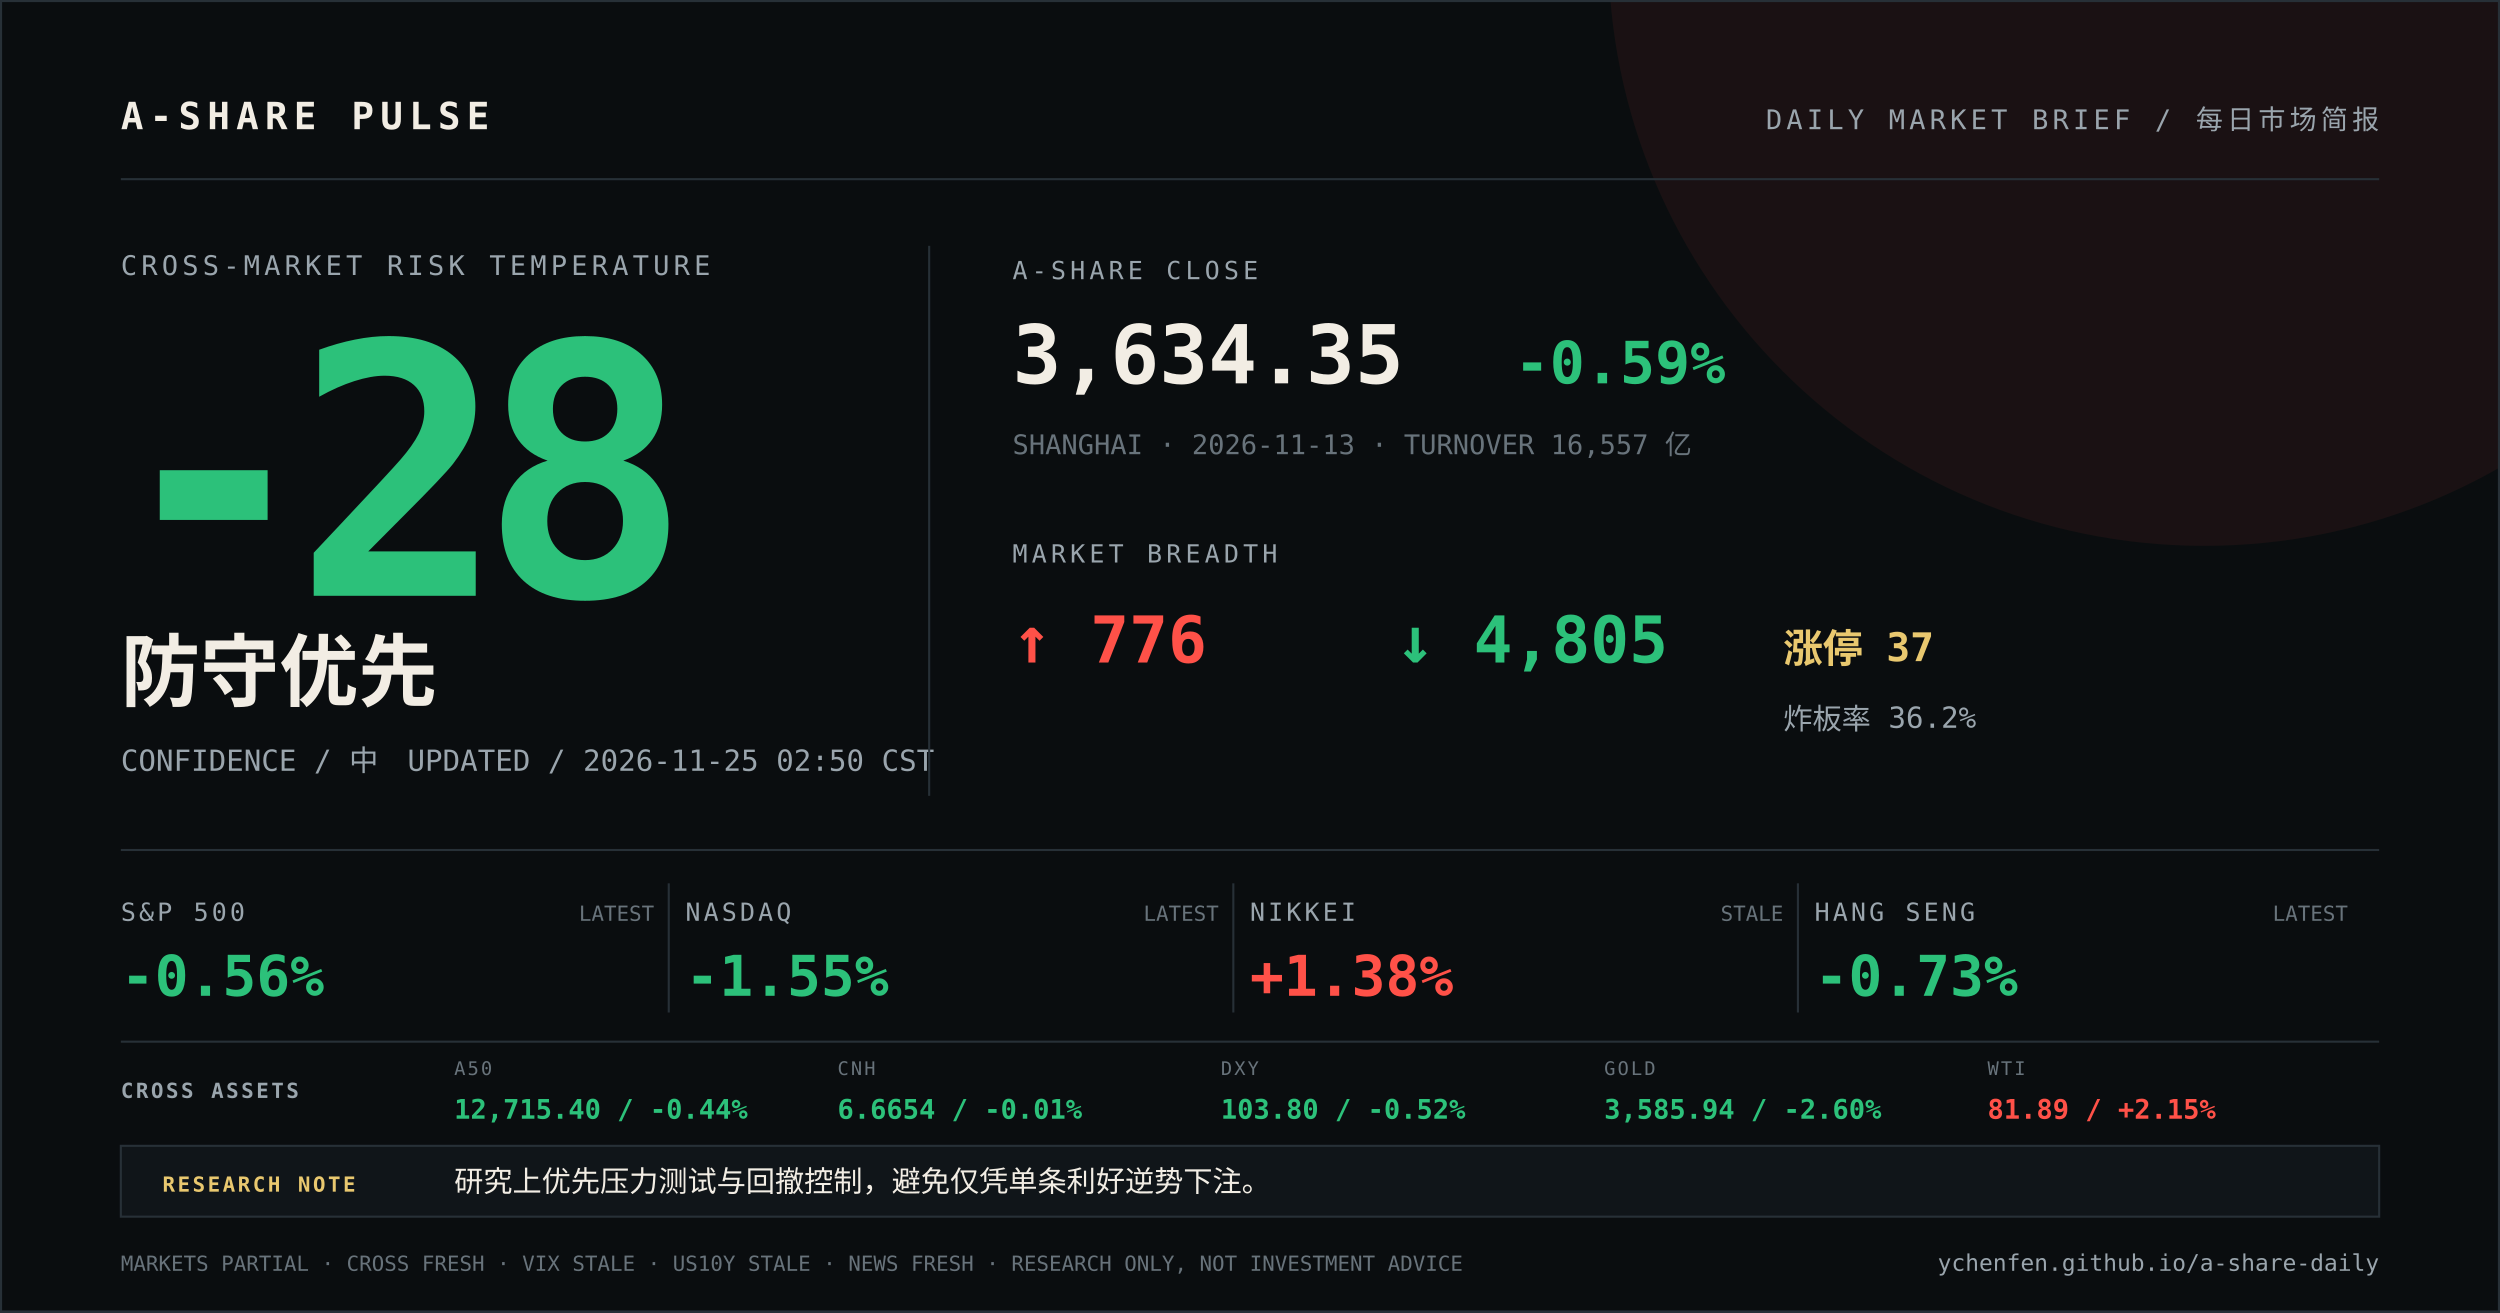
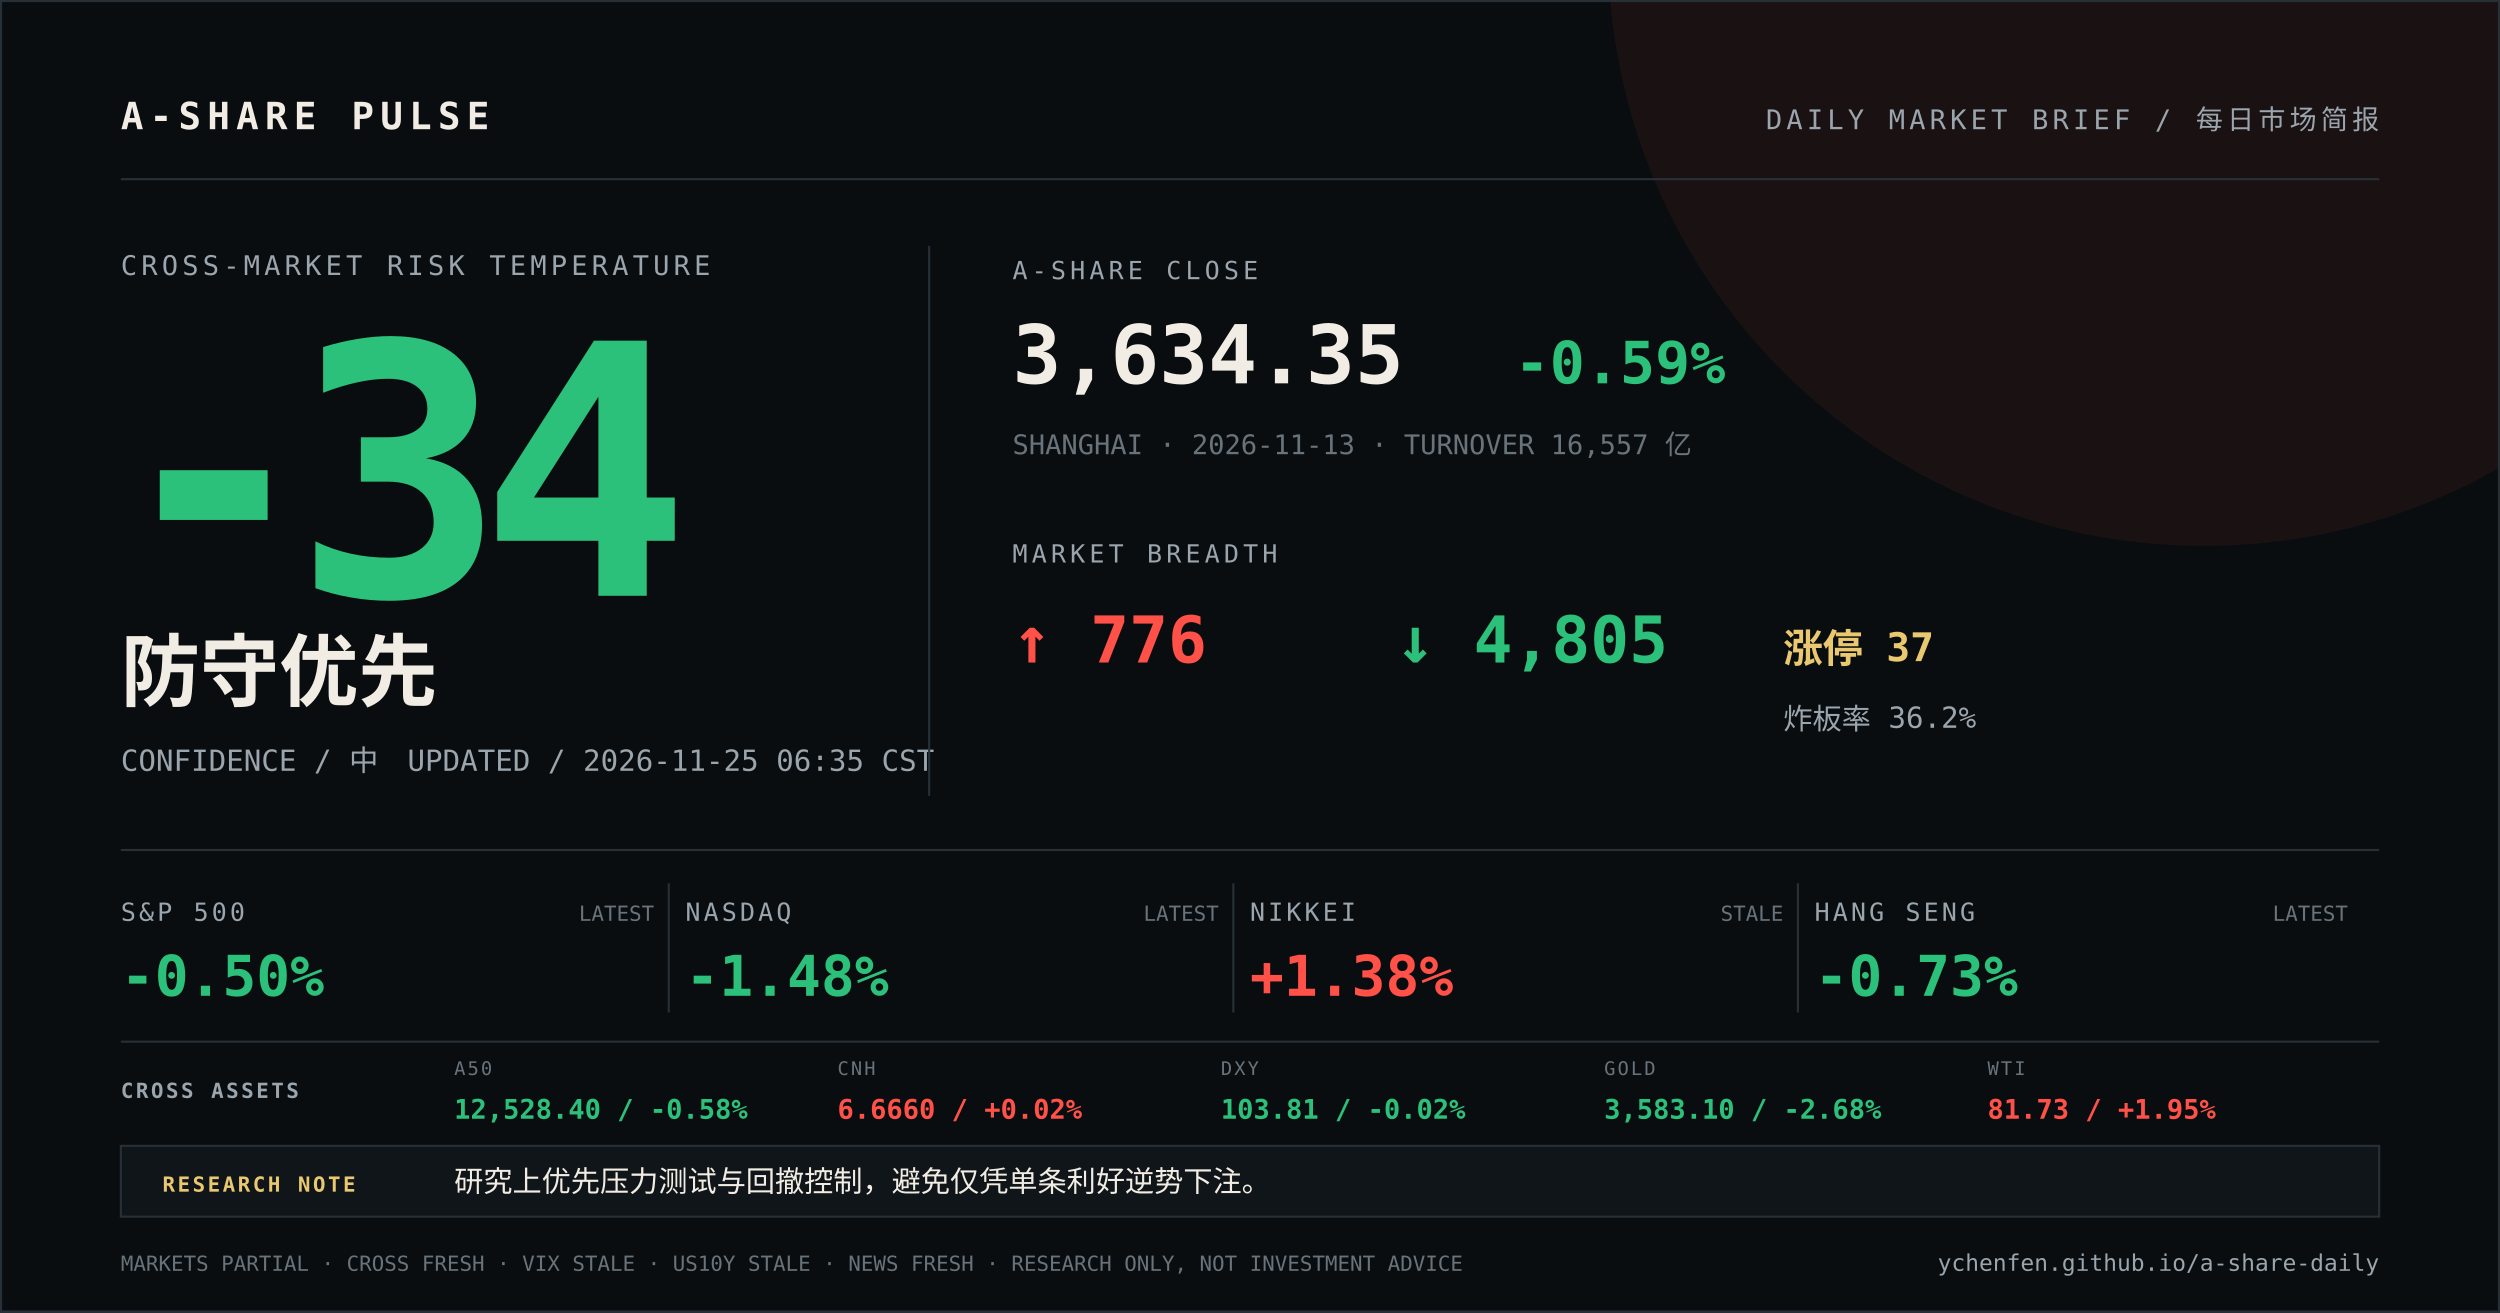
<svg xmlns="http://www.w3.org/2000/svg" width="1200" height="630" viewBox="0 0 1200 630">
  <rect width="1200" height="630" fill="#0a0d0f" />
  <circle cx="1058" cy="-24" r="286" fill="#ff5148" opacity="0.07" />
  <path d="M0 0H1200V630H0Z" fill="none" stroke="#273037" stroke-width="2" />
  <g font-family="DIN Alternate, SFMono-Regular, Menlo, monospace">
    <text x="58" y="62" fill="#f2ede4" font-size="18" font-weight="700" letter-spacing="3">A-SHARE PULSE</text>
    <text x="1142" y="62" fill="#9aa5ad" font-size="13" text-anchor="end" letter-spacing="2">DAILY MARKET BRIEF / 每日市场简报</text>
    <line x1="58" y1="86" x2="1142" y2="86" stroke="#273037" />
    <text x="58" y="132" fill="#9aa5ad" font-size="13" letter-spacing="2">CROSS-MARKET RISK TEMPERATURE</text>
-     <text x="52" y="286" fill="#2cc17a" font-size="168" font-weight="800" letter-spacing="-12">-28</text>
+     <text x="52" y="286" fill="#2cc17a" font-size="168" font-weight="800" letter-spacing="-12">-34</text>
    <text x="58" y="336" fill="#f2ede4" font-size="38" font-weight="700">防守优先</text>
-     <text x="58" y="370" fill="#9aa5ad" font-size="14">CONFIDENCE / 中　UPDATED / 2026-11-25 02:50 CST</text>
+     <text x="58" y="370" fill="#9aa5ad" font-size="14">CONFIDENCE / 中　UPDATED / 2026-11-25 06:35 CST</text>
    <line x1="446" y1="118" x2="446" y2="382" stroke="#273037" />
    <text x="486" y="134" fill="#9aa5ad" font-size="12" letter-spacing="2">A-SHARE CLOSE</text>
    <text x="486" y="184" fill="#f2ede4" font-size="39" font-weight="700">3,634.35</text>
    <text x="727" y="184" fill="#2cc17a" font-size="28" font-weight="700">-0.59%</text>
    <text x="486" y="218" fill="#68737b" font-size="13">SHANGHAI · 2026-11-13 · TURNOVER 16,557 亿</text>
    <text x="486" y="270" fill="#9aa5ad" font-size="12" letter-spacing="2">MARKET BREADTH</text>
    <text x="486" y="318" fill="#ff5148" font-size="31" font-weight="700">↑ 776</text>
    <text x="670" y="318" fill="#2cc17a" font-size="31" font-weight="700">↓ 4,805</text>
    <text x="856" y="318" fill="#e9c86f" font-size="19" font-weight="700">涨停 37</text>
    <text x="856" y="350" fill="#9aa5ad" font-size="14">炸板率 36.2%</text>
    <line x1="58" y1="408" x2="1142" y2="408" stroke="#273037" />
    <text x="58" y="442" fill="#9aa5ad" font-size="12" letter-spacing="1.5">S&amp;P 500</text>
-     <text x="58" y="478" fill="#2cc17a" font-size="27" font-weight="700">-0.56%</text>
+     <text x="58" y="478" fill="#2cc17a" font-size="27" font-weight="700">-0.50%</text>
    <text x="314" y="442" fill="#68737b" font-size="10" text-anchor="end">LATEST</text>
    <line x1="321" y1="424" x2="321" y2="486" stroke="#273037" />
    <text x="329" y="442" fill="#9aa5ad" font-size="12" letter-spacing="1.5">NASDAQ</text>
-     <text x="329" y="478" fill="#2cc17a" font-size="27" font-weight="700">-1.55%</text>
+     <text x="329" y="478" fill="#2cc17a" font-size="27" font-weight="700">-1.48%</text>
    <text x="585" y="442" fill="#68737b" font-size="10" text-anchor="end">LATEST</text>
    <line x1="592" y1="424" x2="592" y2="486" stroke="#273037" />
    <text x="600" y="442" fill="#9aa5ad" font-size="12" letter-spacing="1.5">NIKKEI</text>
    <text x="600" y="478" fill="#ff5148" font-size="27" font-weight="700">+1.38%</text>
    <text x="856" y="442" fill="#68737b" font-size="10" text-anchor="end">STALE</text>
    <line x1="863" y1="424" x2="863" y2="486" stroke="#273037" />
    <text x="871" y="442" fill="#9aa5ad" font-size="12" letter-spacing="1.5">HANG SENG</text>
    <text x="871" y="478" fill="#2cc17a" font-size="27" font-weight="700">-0.73%</text>
    <text x="1127" y="442" fill="#68737b" font-size="10" text-anchor="end">LATEST</text>
    <line x1="58" y1="500" x2="1142" y2="500" stroke="#273037" />
    <text x="58" y="527" fill="#9aa5ad" font-size="10" font-weight="700" letter-spacing="1.2">CROSS ASSETS</text>
    <text x="218" y="516" fill="#68737b" font-size="9" letter-spacing="1">A50</text>
-     <text x="218" y="537" fill="#2cc17a" font-size="13" font-weight="700">12,715.40 / -0.44%</text>
+     <text x="218" y="537" fill="#2cc17a" font-size="13" font-weight="700">12,528.40 / -0.58%</text>
    <text x="402" y="516" fill="#68737b" font-size="9" letter-spacing="1">CNH</text>
-     <text x="402" y="537" fill="#2cc17a" font-size="13" font-weight="700">6.6654 / -0.01%</text>
+     <text x="402" y="537" fill="#ff5148" font-size="13" font-weight="700">6.6660 / +0.02%</text>
    <text x="586" y="516" fill="#68737b" font-size="9" letter-spacing="1">DXY</text>
-     <text x="586" y="537" fill="#2cc17a" font-size="13" font-weight="700">103.80 / -0.52%</text>
+     <text x="586" y="537" fill="#2cc17a" font-size="13" font-weight="700">103.81 / -0.02%</text>
    <text x="770" y="516" fill="#68737b" font-size="9" letter-spacing="1">GOLD</text>
-     <text x="770" y="537" fill="#2cc17a" font-size="13" font-weight="700">3,585.94 / -2.60%</text>
+     <text x="770" y="537" fill="#2cc17a" font-size="13" font-weight="700">3,583.10 / -2.68%</text>
    <text x="954" y="516" fill="#68737b" font-size="9" letter-spacing="1">WTI</text>
-     <text x="954" y="537" fill="#ff5148" font-size="13" font-weight="700">81.89 / +2.15%</text>
+     <text x="954" y="537" fill="#ff5148" font-size="13" font-weight="700">81.73 / +1.95%</text>
    <rect x="58" y="550" width="1084" height="34" fill="#101519" stroke="#273037" />
    <text x="78" y="572" fill="#e9c86f" font-size="10" font-weight="700" letter-spacing="1.2">RESEARCH NOTE</text>
    <text x="218" y="572" fill="#f2ede4" font-size="14">研究上优先压力测试与回撤控制，避免仅凭单条利好逆势下注。</text>
    <text x="58" y="610" fill="#68737b" font-size="10">MARKETS PARTIAL · CROSS FRESH · VIX STALE · US10Y STALE · NEWS FRESH · RESEARCH ONLY, NOT INVESTMENT ADVICE</text>
    <text x="1142" y="610" fill="#9aa5ad" font-size="11" text-anchor="end">ychenfen.github.io/a-share-daily</text>
  </g>
</svg>
